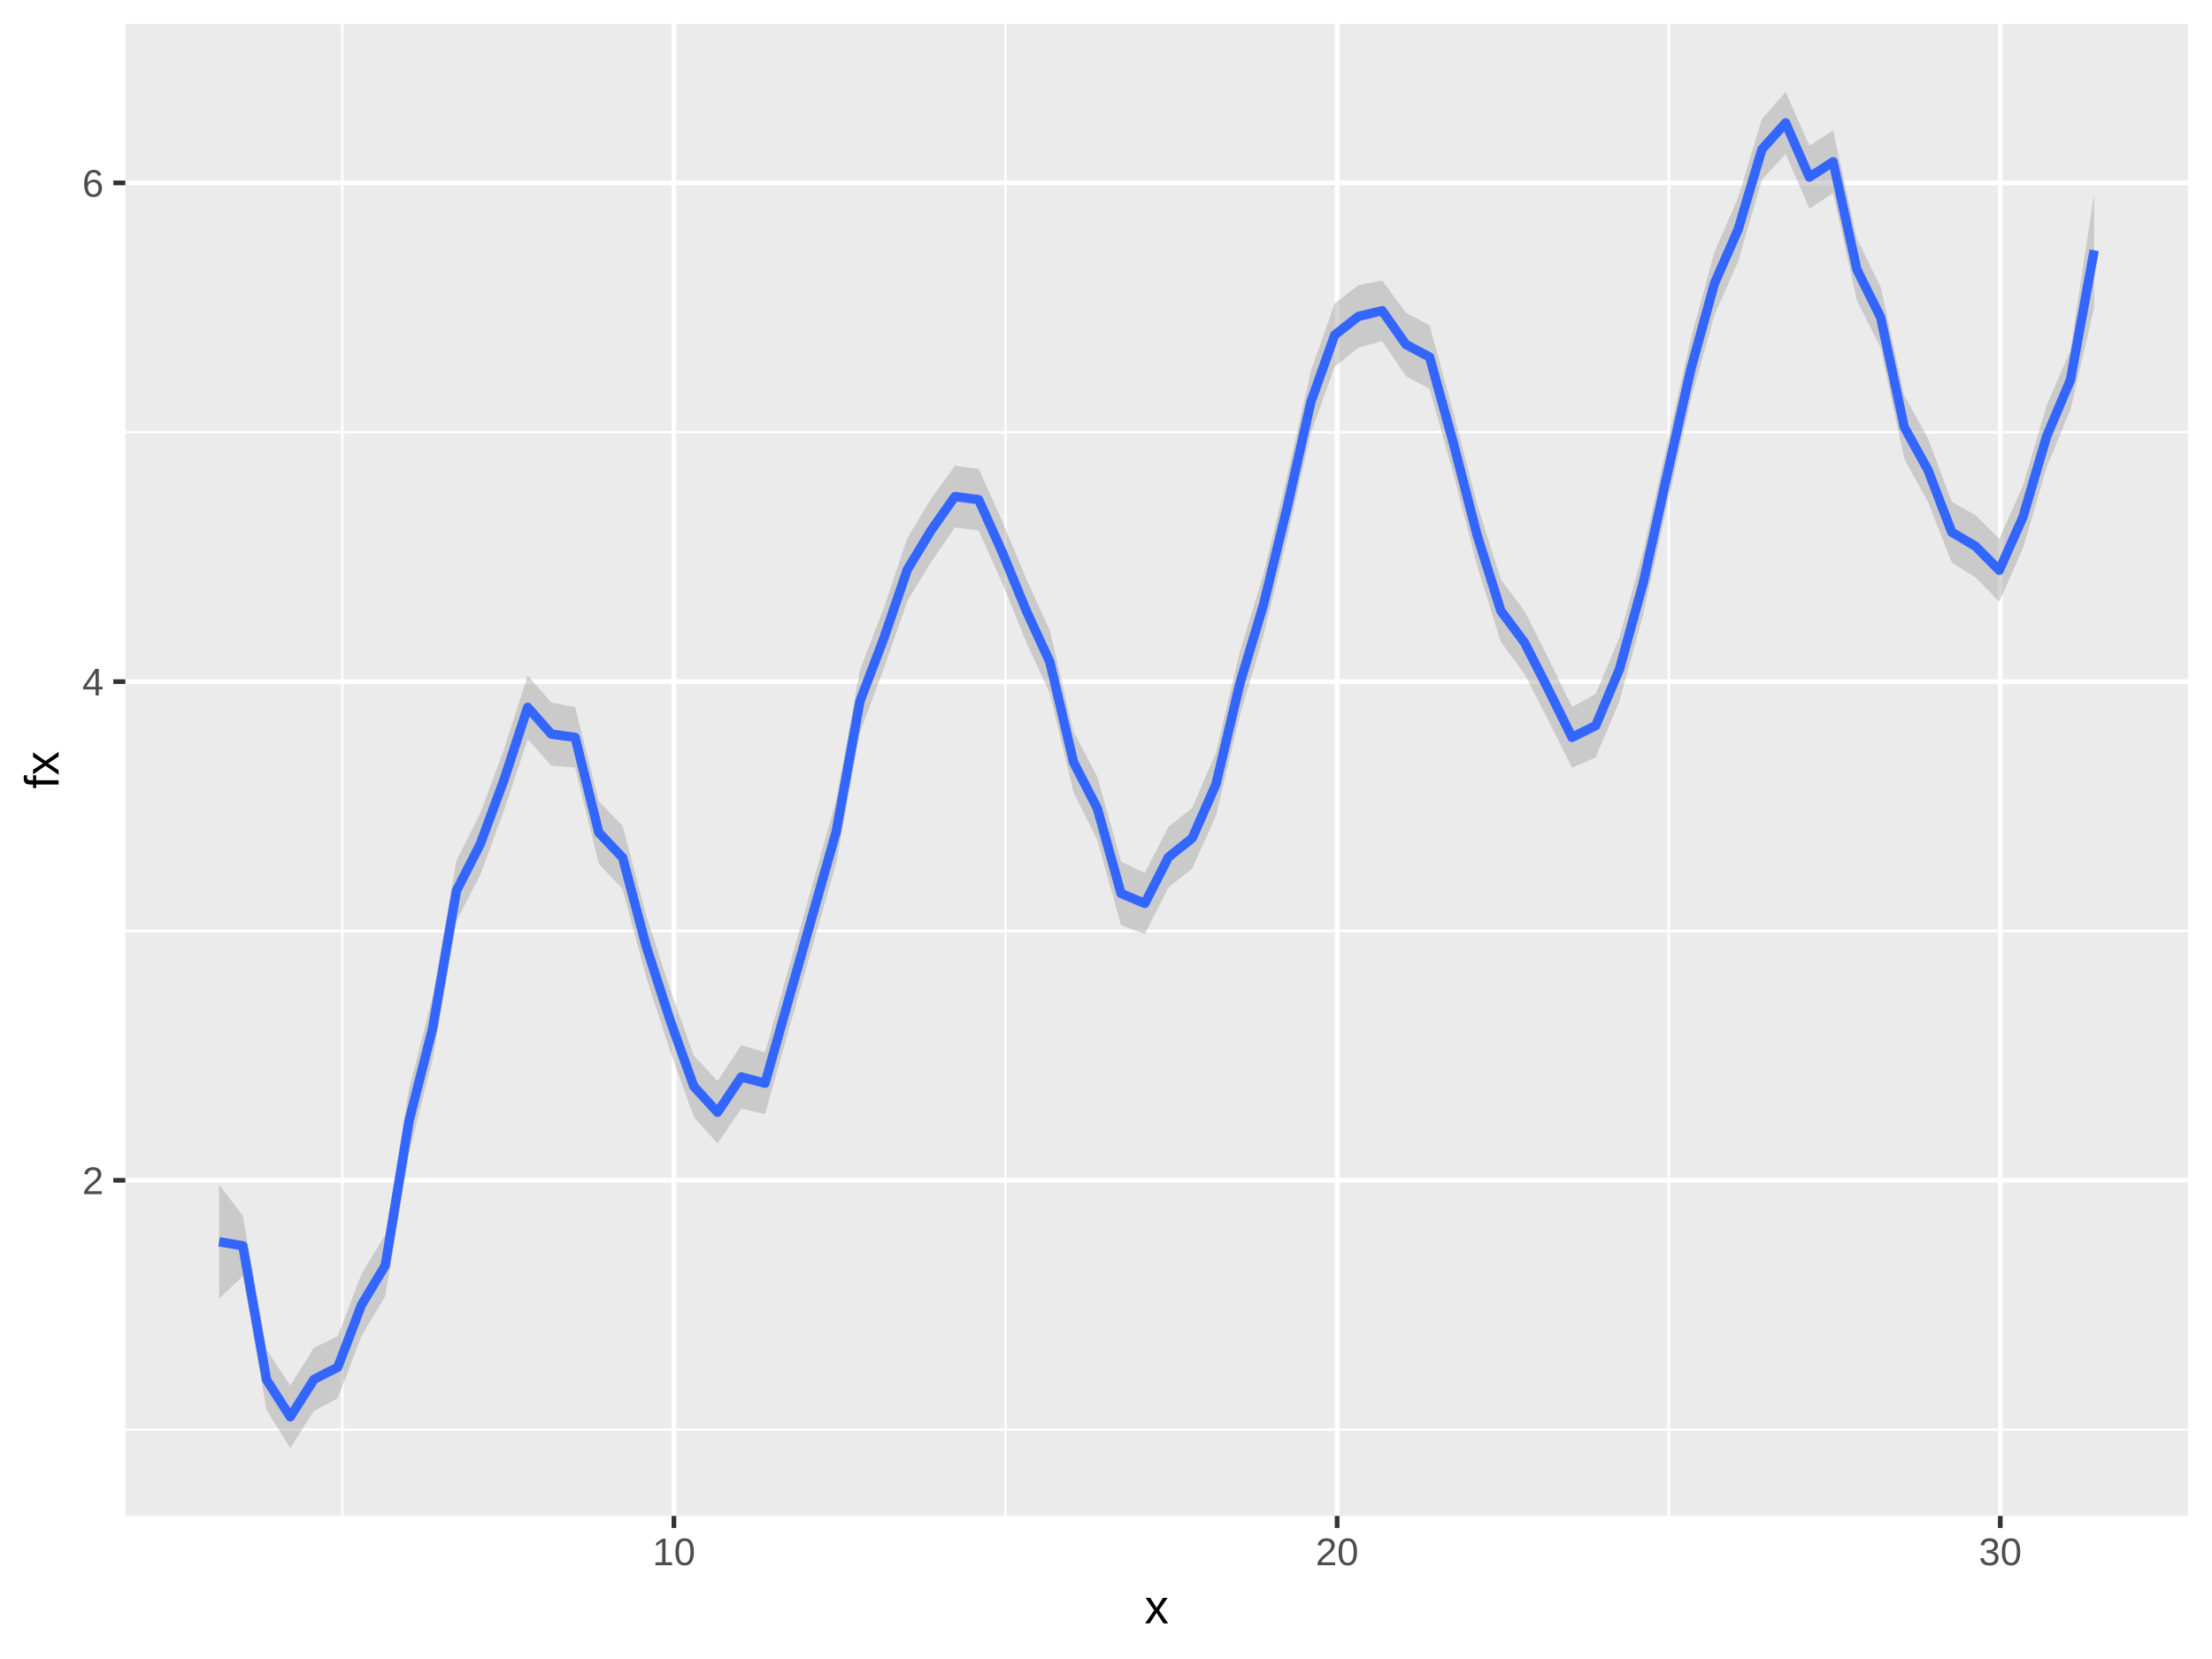
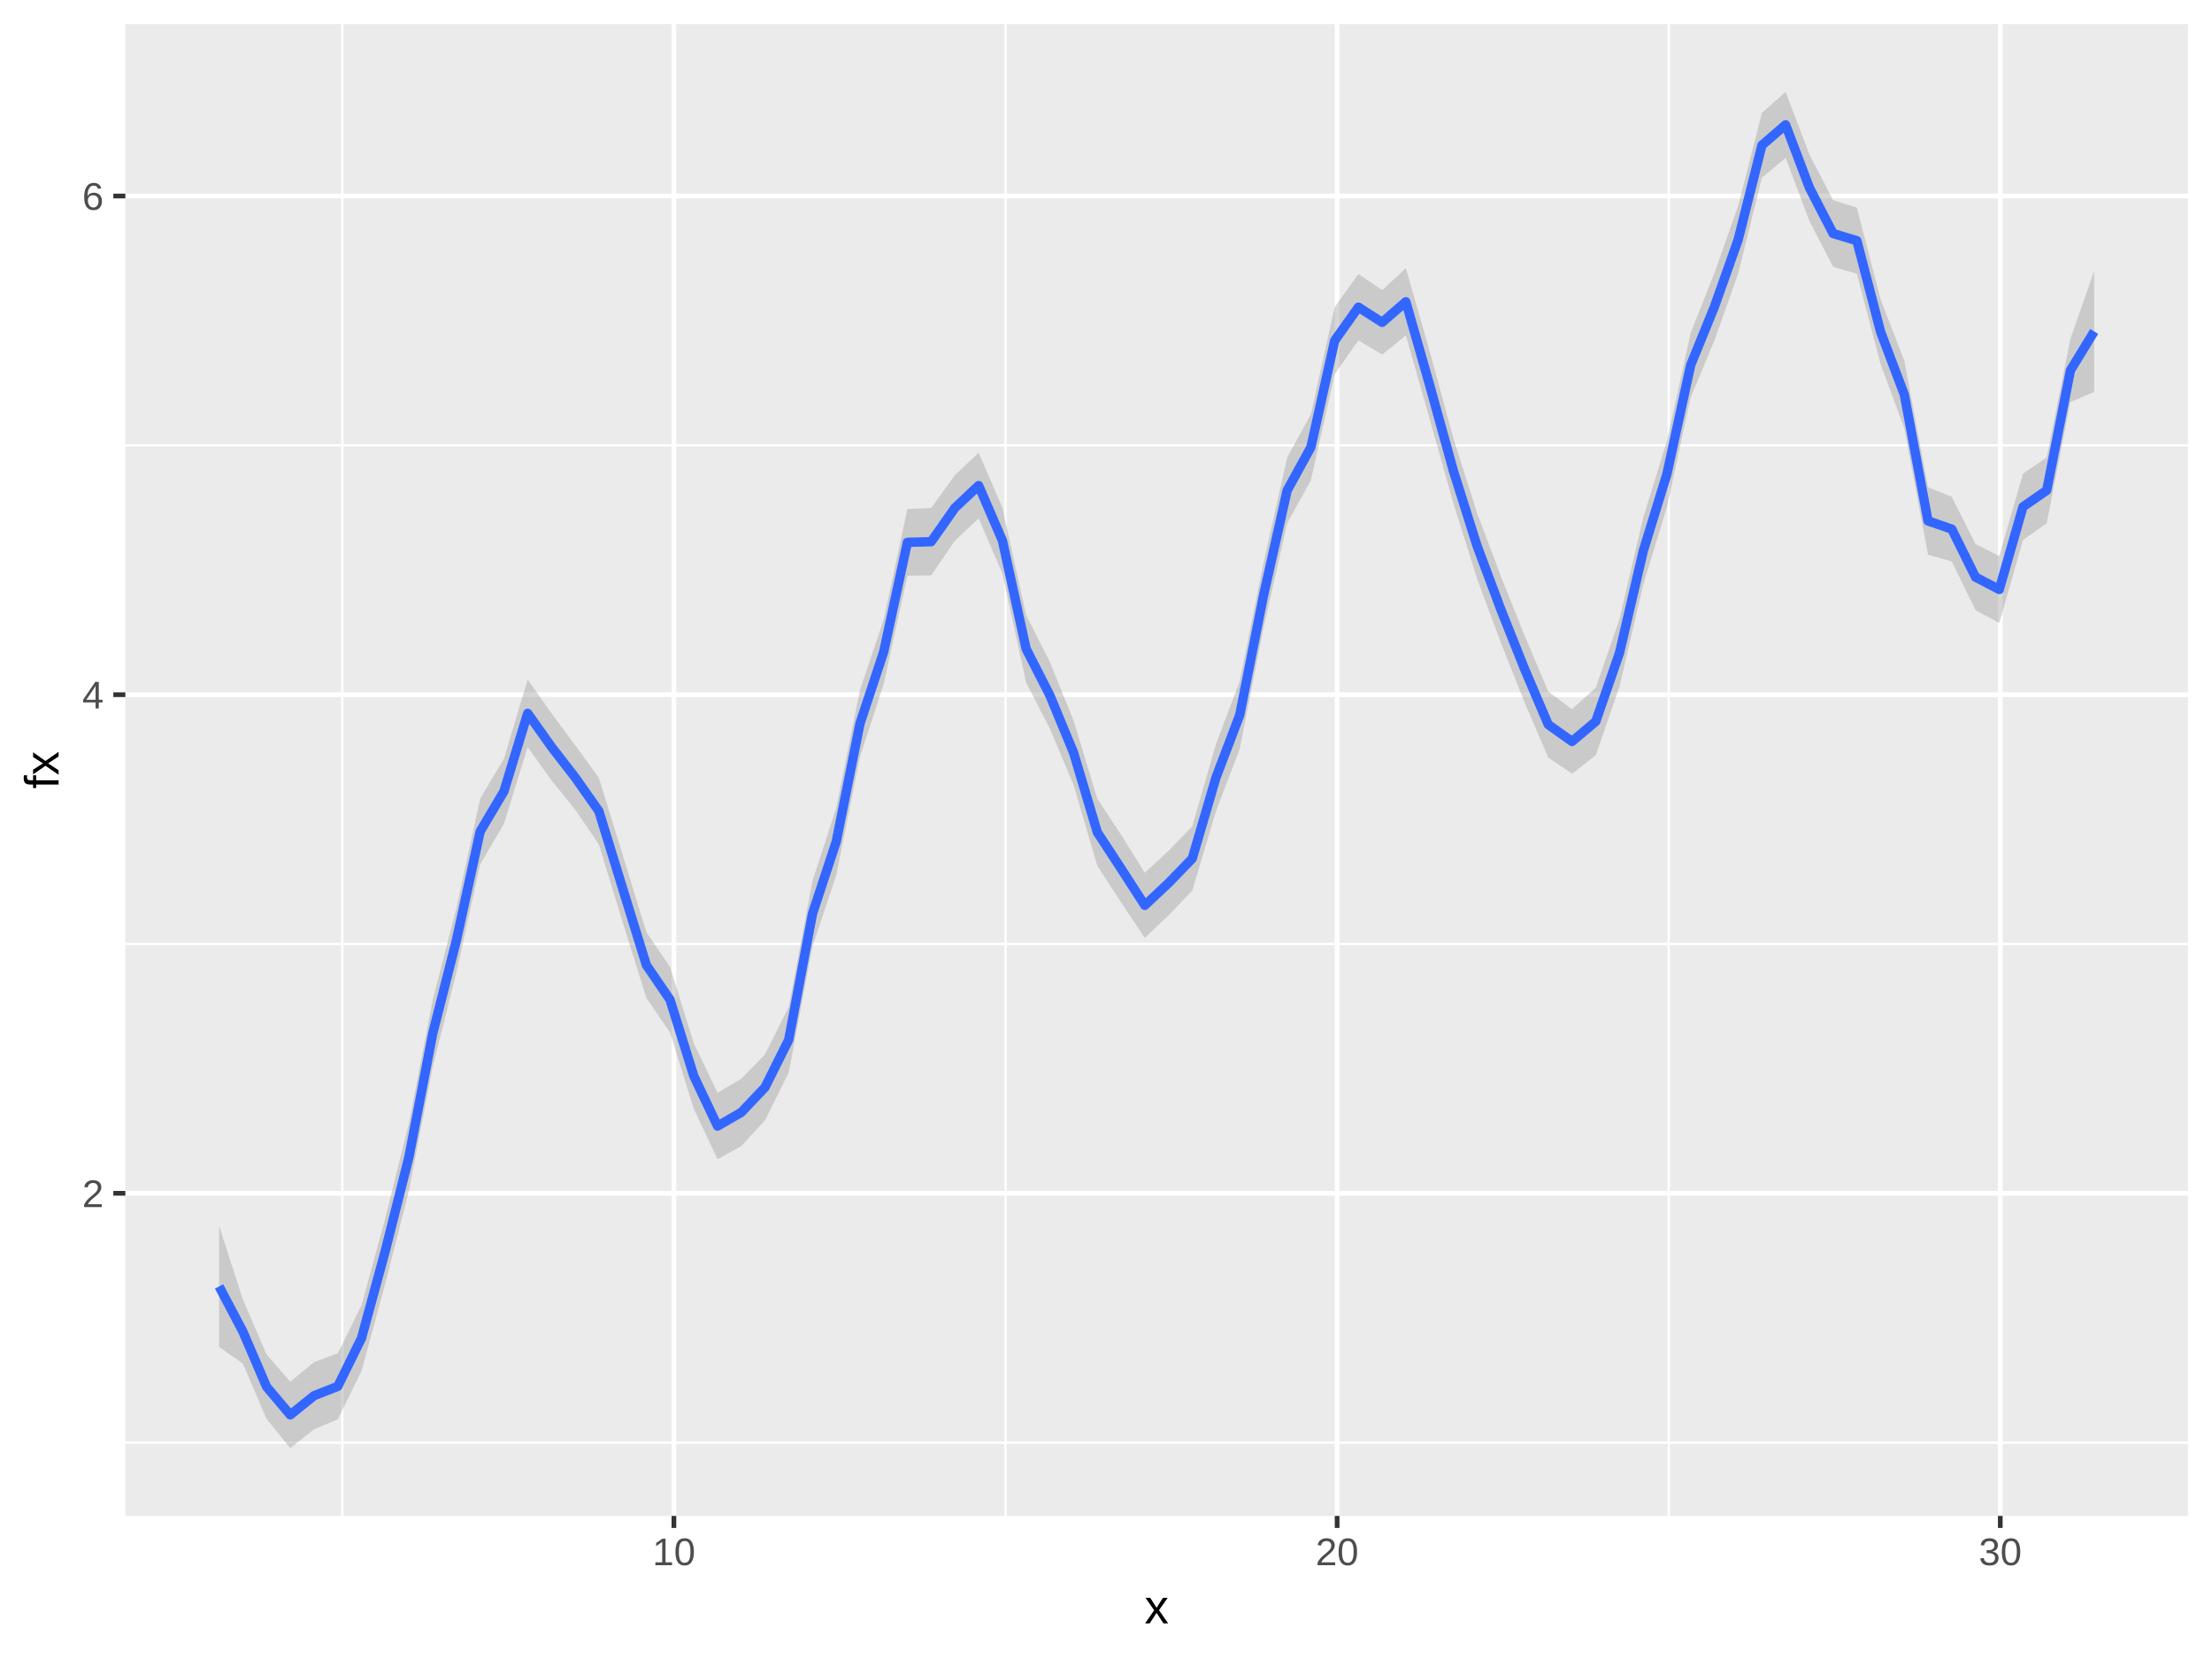
<svg xmlns="http://www.w3.org/2000/svg" viewBox="0 0 504.00 378.00">
  <defs>
    <style type="text/css">
    line, polyline, path, rect, circle {
      fill: none;
      stroke: #000000;
      stroke-linecap: round;
      stroke-linejoin: round;
      stroke-miterlimit: 10.00;
    }
  </style>
  </defs>
  <rect width="100%" height="100%" style="stroke: none; fill: #FFFFFF;" />
  <rect x="0.00" y="0.00" width="504.00" height="378.00" style="stroke-width: 1.07; stroke: #FFFFFF; fill: #FFFFFF;" />
  <defs>
    <clipPath id="cpMjguNTU4OHw0OTguNTIxfDM0NS4zOTZ8NS40Nzk0NQ==">
      <rect x="28.56" y="5.48" width="469.96" height="339.92" />
    </clipPath>
  </defs>
  <rect x="28.56" y="5.48" width="469.96" height="339.92" style="stroke-width: 1.07; stroke: none; fill: #EBEBEB;" clip-path="url(#cpMjguNTU4OHw0OTguNTIxfDM0NS4zOTZ8NS40Nzk0NQ==)" />
-   <polyline points="28.56,325.74 498.52,325.74 " style="stroke-width: 0.53; stroke: #FFFFFF; stroke-linecap: butt;" clip-path="url(#cpMjguNTU4OHw0OTguNTIxfDM0NS4zOTZ8NS40Nzk0NQ==)" />
-   <polyline points="28.56,212.12 498.52,212.12 " style="stroke-width: 0.53; stroke: #FFFFFF; stroke-linecap: butt;" clip-path="url(#cpMjguNTU4OHw0OTguNTIxfDM0NS4zOTZ8NS40Nzk0NQ==)" />
-   <polyline points="28.56,98.49 498.52,98.49 " style="stroke-width: 0.53; stroke: #FFFFFF; stroke-linecap: butt;" clip-path="url(#cpMjguNTU4OHw0OTguNTIxfDM0NS4zOTZ8NS40Nzk0NQ==)" />
+   <polyline points="28.56,328.70 498.52,328.70 " style="stroke-width: 0.53; stroke: #FFFFFF; stroke-linecap: butt;" clip-path="url(#cpMjguNTU4OHw0OTguNTIxfDM0NS4zOTZ8NS40Nzk0NQ==)" />
+   <polyline points="28.56,215.08 498.52,215.08 " style="stroke-width: 0.53; stroke: #FFFFFF; stroke-linecap: butt;" clip-path="url(#cpMjguNTU4OHw0OTguNTIxfDM0NS4zOTZ8NS40Nzk0NQ==)" />
+   <polyline points="28.56,101.47 498.52,101.47 " style="stroke-width: 0.53; stroke: #FFFFFF; stroke-linecap: butt;" clip-path="url(#cpMjguNTU4OHw0OTguNTIxfDM0NS4zOTZ8NS40Nzk0NQ==)" />
  <polyline points="78.00,345.40 78.00,5.48 " style="stroke-width: 0.53; stroke: #FFFFFF; stroke-linecap: butt;" clip-path="url(#cpMjguNTU4OHw0OTguNTIxfDM0NS4zOTZ8NS40Nzk0NQ==)" />
  <polyline points="229.11,345.40 229.11,5.48 " style="stroke-width: 0.53; stroke: #FFFFFF; stroke-linecap: butt;" clip-path="url(#cpMjguNTU4OHw0OTguNTIxfDM0NS4zOTZ8NS40Nzk0NQ==)" />
  <polyline points="380.21,345.40 380.21,5.48 " style="stroke-width: 0.53; stroke: #FFFFFF; stroke-linecap: butt;" clip-path="url(#cpMjguNTU4OHw0OTguNTIxfDM0NS4zOTZ8NS40Nzk0NQ==)" />
-   <polyline points="28.56,268.93 498.52,268.93 " style="stroke-width: 1.07; stroke: #FFFFFF; stroke-linecap: butt;" clip-path="url(#cpMjguNTU4OHw0OTguNTIxfDM0NS4zOTZ8NS40Nzk0NQ==)" />
-   <polyline points="28.56,155.31 498.52,155.31 " style="stroke-width: 1.07; stroke: #FFFFFF; stroke-linecap: butt;" clip-path="url(#cpMjguNTU4OHw0OTguNTIxfDM0NS4zOTZ8NS40Nzk0NQ==)" />
-   <polyline points="28.56,41.68 498.52,41.68 " style="stroke-width: 1.07; stroke: #FFFFFF; stroke-linecap: butt;" clip-path="url(#cpMjguNTU4OHw0OTguNTIxfDM0NS4zOTZ8NS40Nzk0NQ==)" />
+   <polyline points="28.56,271.89 498.52,271.89 " style="stroke-width: 1.07; stroke: #FFFFFF; stroke-linecap: butt;" clip-path="url(#cpMjguNTU4OHw0OTguNTIxfDM0NS4zOTZ8NS40Nzk0NQ==)" />
+   <polyline points="28.56,158.28 498.52,158.28 " style="stroke-width: 1.07; stroke: #FFFFFF; stroke-linecap: butt;" clip-path="url(#cpMjguNTU4OHw0OTguNTIxfDM0NS4zOTZ8NS40Nzk0NQ==)" />
+   <polyline points="28.56,44.66 498.52,44.66 " style="stroke-width: 1.07; stroke: #FFFFFF; stroke-linecap: butt;" clip-path="url(#cpMjguNTU4OHw0OTguNTIxfDM0NS4zOTZ8NS40Nzk0NQ==)" />
  <polyline points="153.55,345.40 153.55,5.48 " style="stroke-width: 1.07; stroke: #FFFFFF; stroke-linecap: butt;" clip-path="url(#cpMjguNTU4OHw0OTguNTIxfDM0NS4zOTZ8NS40Nzk0NQ==)" />
  <polyline points="304.66,345.40 304.66,5.48 " style="stroke-width: 1.07; stroke: #FFFFFF; stroke-linecap: butt;" clip-path="url(#cpMjguNTU4OHw0OTguNTIxfDM0NS4zOTZ8NS40Nzk0NQ==)" />
  <polyline points="455.76,345.40 455.76,5.48 " style="stroke-width: 1.07; stroke: #FFFFFF; stroke-linecap: butt;" clip-path="url(#cpMjguNTU4OHw0OTguNTIxfDM0NS4zOTZ8NS40Nzk0NQ==)" />
-   <polyline points="49.92,269.96 55.33,276.98 60.74,307.49 66.14,315.70 71.55,307.06 76.96,304.45 82.37,290.25 87.78,281.33 93.19,248.19 98.59,227.02 104.00,196.06 109.41,185.32 114.82,170.75 120.23,153.92 125.63,160.08 131.04,161.11 136.45,182.57 141.86,188.18 147.27,208.65 152.67,225.37 158.08,240.50 163.49,246.30 168.90,238.15 174.31,239.76 179.71,220.62 185.12,201.55 190.53,182.22 195.94,152.61 201.35,138.61 206.75,122.57 212.16,113.59 217.57,106.13 222.98,106.80 228.39,118.81 233.80,131.84 239.20,143.68 244.61,166.77 250.02,176.98 255.43,196.31 260.84,198.86 266.24,188.36 271.65,184.07 277.06,171.48 282.47,148.62 287.88,130.82 293.28,108.55 298.69,84.49 304.10,69.14 309.51,64.97 314.92,63.88 320.32,71.27 325.73,74.10 331.14,93.97 336.55,114.82 341.96,132.04 347.36,139.24 352.77,149.96 358.18,161.08 363.59,158.09 369.00,145.20 374.41,125.62 379.81,101.29 385.22,77.34 390.63,57.36 396.04,45.02 401.45,27.08 406.85,20.93 412.26,33.22 417.67,29.71 423.08,54.32 428.49,65.35 433.89,90.06 439.30,99.90 444.71,114.34 450.12,117.37 455.53,122.75 460.93,110.68 466.34,92.31 471.75,79.77 477.16,44.06 477.16,70.01 471.75,93.36 466.34,106.42 460.93,124.91 455.53,137.11 450.12,131.56 444.71,128.18 439.30,114.37 433.89,104.56 428.49,79.23 423.08,68.47 417.67,44.01 412.26,47.51 406.85,35.08 401.45,40.97 396.04,59.52 390.63,71.82 385.22,91.18 379.81,115.49 374.41,139.99 369.00,159.69 363.59,172.56 358.18,174.93 352.77,164.14 347.36,153.58 341.96,146.27 336.55,128.94 331.14,107.90 325.73,88.61 320.32,85.70 314.92,77.70 309.51,79.21 304.10,83.55 298.69,98.65 293.28,122.65 287.88,144.81 282.47,163.11 277.06,185.86 271.65,197.88 266.24,202.20 260.84,212.84 255.43,210.81 250.02,191.38 244.61,180.57 239.20,157.96 233.80,146.28 228.39,132.92 222.98,120.89 217.57,120.17 212.16,128.07 206.75,136.91 201.35,152.41 195.94,166.96 190.53,196.71 185.12,215.57 179.71,234.71 174.31,253.87 168.90,252.59 163.49,260.57 158.08,254.54 152.67,239.45 147.27,222.74 141.86,202.63 136.45,196.86 131.04,174.91 125.63,174.47 120.23,168.42 114.82,184.72 109.41,199.41 104.00,209.86 98.59,241.39 93.19,262.69 87.78,295.33 82.37,304.35 76.96,318.60 71.55,321.48 66.14,329.95 60.74,321.30 55.33,290.74 49.92,295.92 " style="stroke-width: 2.13; stroke: none; fill: #999999; fill-opacity: 0.40;" clip-path="url(#cpMjguNTU4OHw0OTguNTIxfDM0NS4zOTZ8NS40Nzk0NQ==)" />
-   <polyline points="49.92,282.94 55.33,283.86 60.74,314.39 66.14,322.82 71.55,314.27 76.96,311.52 82.37,297.30 87.78,288.33 93.19,255.44 98.59,234.21 104.00,202.96 109.41,192.36 114.82,177.73 120.23,161.17 125.63,167.27 131.04,168.01 136.45,189.72 141.86,195.41 147.27,215.69 152.67,232.41 158.08,247.52 163.49,253.44 168.90,245.37 174.31,246.81 179.71,227.67 185.12,208.56 190.53,189.47 195.94,159.78 201.35,145.51 206.75,129.74 212.16,120.83 217.57,113.15 222.98,113.84 228.39,125.87 233.80,139.06 239.20,150.82 244.61,173.67 250.02,184.18 255.43,203.56 260.84,205.85 266.24,195.28 271.65,190.97 277.06,178.67 282.47,155.86 287.88,137.81 293.28,115.60 298.69,91.57 304.10,76.34 309.51,72.09 314.92,70.79 320.32,78.48 325.73,81.36 331.14,100.94 336.55,121.88 341.96,139.16 347.36,146.41 352.77,157.05 358.18,168.01 363.59,165.32 369.00,152.44 374.41,132.81 379.81,108.39 385.22,84.26 390.63,64.59 396.04,52.27 401.45,34.02 406.85,28.00 412.26,40.36 417.67,36.86 423.08,61.39 428.49,72.29 433.89,97.31 439.30,107.13 444.71,121.26 450.12,124.47 455.53,129.93 460.93,117.79 466.34,99.37 471.75,86.56 477.16,57.04 " style="stroke-width: 2.13; stroke: #3366FF; stroke-linecap: butt;" clip-path="url(#cpMjguNTU4OHw0OTguNTIxfDM0NS4zOTZ8NS40Nzk0NQ==)" />
+   <polyline points="49.92,279.32 55.33,296.07 60.74,308.63 66.14,314.81 71.55,310.35 76.96,308.36 82.37,297.41 87.78,277.60 93.19,255.86 98.59,227.86 104.00,206.88 109.41,181.95 114.82,172.87 120.23,154.83 125.63,162.50 131.04,169.79 136.45,177.22 141.86,194.73 147.27,212.40 152.67,220.31 158.08,237.71 163.49,248.99 168.90,245.78 174.31,240.24 179.71,229.43 185.12,200.75 190.53,184.09 195.94,157.26 201.35,141.17 206.75,115.96 212.16,115.74 217.57,108.27 222.98,103.15 228.39,115.66 233.80,140.16 239.20,150.83 244.61,164.16 250.02,181.99 255.43,190.20 260.84,198.86 266.24,193.86 271.65,188.29 277.06,169.52 282.47,155.22 287.88,128.30 293.28,104.26 298.69,94.37 304.10,69.97 309.51,62.42 314.92,66.11 320.32,61.09 325.73,79.98 331.14,99.84 336.55,116.89 341.96,131.29 347.36,144.77 352.77,157.56 358.18,161.58 363.59,156.70 369.00,141.06 374.41,117.93 379.81,100.43 385.22,75.83 390.63,62.21 396.04,46.91 401.45,25.72 406.85,20.93 412.26,35.15 417.67,45.62 423.08,47.32 428.49,68.22 433.89,82.19 439.30,111.01 444.71,113.21 450.12,123.96 455.53,126.69 460.93,107.93 466.34,104.22 471.75,77.16 477.16,61.73 477.16,89.31 471.75,91.60 466.34,119.21 460.93,123.04 455.53,141.94 450.12,139.04 444.71,127.92 439.30,126.38 433.89,97.59 428.49,82.97 423.08,62.36 417.67,60.81 412.26,50.33 406.85,35.96 401.45,40.48 396.04,62.31 390.63,77.58 385.22,90.53 379.81,115.52 374.41,133.19 369.00,156.46 363.59,172.08 358.18,176.29 352.77,172.63 347.36,160.02 341.96,146.41 336.55,131.89 331.14,114.64 325.73,95.39 320.32,76.42 314.92,80.79 309.51,77.55 304.10,85.27 298.69,109.41 293.28,119.23 287.88,143.16 282.47,170.62 277.06,184.80 271.65,202.95 266.24,208.56 260.84,213.71 255.43,205.60 250.02,197.28 244.61,178.82 239.20,166.00 233.80,155.51 228.39,130.64 222.98,118.11 217.57,123.19 212.16,131.12 206.75,131.19 201.35,155.83 195.94,172.50 190.53,199.47 185.12,215.65 179.71,244.39 174.31,255.24 168.90,261.12 163.49,264.15 158.08,252.63 152.67,235.27 147.27,227.37 141.86,210.08 136.45,192.40 131.04,184.45 125.63,177.78 120.23,170.23 114.82,187.72 109.41,196.93 104.00,221.54 98.59,243.13 93.19,271.26 87.78,292.47 82.37,312.38 76.96,323.39 71.55,325.66 66.14,329.95 60.74,323.31 55.33,310.68 49.92,306.90 " style="stroke-width: 2.13; stroke: none; fill: #999999; fill-opacity: 0.40;" clip-path="url(#cpMjguNTU4OHw0OTguNTIxfDM0NS4zOTZ8NS40Nzk0NQ==)" />
+   <polyline points="49.92,293.11 55.33,303.38 60.74,315.97 66.14,322.38 71.55,318.01 76.96,315.88 82.37,304.89 87.78,285.03 93.19,263.56 98.59,235.50 104.00,214.21 109.41,189.44 114.82,180.30 120.23,162.53 125.63,170.14 131.04,177.12 136.45,184.81 141.86,202.40 147.27,219.89 152.67,227.79 158.08,245.17 163.49,256.57 168.90,253.45 174.31,247.74 179.71,236.91 185.12,208.20 190.53,191.78 195.94,164.88 201.35,148.50 206.75,123.57 212.16,123.43 217.57,115.73 222.98,110.63 228.39,123.15 233.80,147.83 239.20,158.41 244.61,171.49 250.02,189.63 255.43,197.90 260.84,206.28 266.24,201.21 271.65,195.62 277.06,177.16 282.47,162.92 287.88,135.73 293.28,111.74 298.69,101.89 304.10,77.62 309.51,69.99 314.92,73.45 320.32,68.76 325.73,87.69 331.14,107.24 336.55,124.39 341.96,138.85 347.36,152.40 352.77,165.09 358.18,168.94 363.59,164.39 369.00,148.76 374.41,125.56 379.81,107.98 385.22,83.18 390.63,69.89 396.04,54.61 401.45,33.10 406.85,28.44 412.26,42.74 417.67,53.21 423.08,54.84 428.49,75.60 433.89,89.89 439.30,118.69 444.71,120.56 450.12,131.50 455.53,134.31 460.93,115.48 466.34,111.72 471.75,84.38 477.16,75.52 " style="stroke-width: 2.13; stroke: #3366FF; stroke-linecap: butt;" clip-path="url(#cpMjguNTU4OHw0OTguNTIxfDM0NS4zOTZ8NS40Nzk0NQ==)" />
  <defs>
    <clipPath id="cpMHw1MDR8Mzc4fDA=">
      <rect x="0.00" y="0.00" width="504.00" height="378.00" />
    </clipPath>
  </defs>
  <g clip-path="url(#cpMHw1MDR8Mzc4fDA=)">
-     <text x="18.73" y="272.08" style="font-size: 8.80px; fill: #4D4D4D; font-family: Arial;" textLength="4.89px" lengthAdjust="spacingAndGlyphs">2</text>
+     <text x="18.73" y="275.04" style="font-size: 8.80px; fill: #4D4D4D; font-family: Arial;" textLength="4.89px" lengthAdjust="spacingAndGlyphs">2</text>
  </g>
  <g clip-path="url(#cpMHw1MDR8Mzc4fDA=)">
-     <text x="18.73" y="158.46" style="font-size: 8.80px; fill: #4D4D4D; font-family: Arial;" textLength="4.89px" lengthAdjust="spacingAndGlyphs">4</text>
+     <text x="18.73" y="161.42" style="font-size: 8.80px; fill: #4D4D4D; font-family: Arial;" textLength="4.89px" lengthAdjust="spacingAndGlyphs">4</text>
  </g>
  <g clip-path="url(#cpMHw1MDR8Mzc4fDA=)">
-     <text x="18.73" y="44.83" style="font-size: 8.80px; fill: #4D4D4D; font-family: Arial;" textLength="4.89px" lengthAdjust="spacingAndGlyphs">6</text>
+     <text x="18.73" y="47.81" style="font-size: 8.80px; fill: #4D4D4D; font-family: Arial;" textLength="4.89px" lengthAdjust="spacingAndGlyphs">6</text>
  </g>
-   <polyline points="25.82,268.93 28.56,268.93 " style="stroke-width: 1.07; stroke: #333333; stroke-linecap: butt;" clip-path="url(#cpMHw1MDR8Mzc4fDA=)" />
-   <polyline points="25.82,155.31 28.56,155.31 " style="stroke-width: 1.07; stroke: #333333; stroke-linecap: butt;" clip-path="url(#cpMHw1MDR8Mzc4fDA=)" />
-   <polyline points="25.82,41.68 28.56,41.68 " style="stroke-width: 1.07; stroke: #333333; stroke-linecap: butt;" clip-path="url(#cpMHw1MDR8Mzc4fDA=)" />
+   <polyline points="25.82,271.89 28.56,271.89 " style="stroke-width: 1.07; stroke: #333333; stroke-linecap: butt;" clip-path="url(#cpMHw1MDR8Mzc4fDA=)" />
+   <polyline points="25.82,158.28 28.56,158.28 " style="stroke-width: 1.07; stroke: #333333; stroke-linecap: butt;" clip-path="url(#cpMHw1MDR8Mzc4fDA=)" />
+   <polyline points="25.82,44.66 28.56,44.66 " style="stroke-width: 1.07; stroke: #333333; stroke-linecap: butt;" clip-path="url(#cpMHw1MDR8Mzc4fDA=)" />
  <polyline points="153.55,348.14 153.55,345.40 " style="stroke-width: 1.07; stroke: #333333; stroke-linecap: butt;" clip-path="url(#cpMHw1MDR8Mzc4fDA=)" />
  <polyline points="304.66,348.14 304.66,345.40 " style="stroke-width: 1.07; stroke: #333333; stroke-linecap: butt;" clip-path="url(#cpMHw1MDR8Mzc4fDA=)" />
  <polyline points="455.76,348.14 455.76,345.40 " style="stroke-width: 1.07; stroke: #333333; stroke-linecap: butt;" clip-path="url(#cpMHw1MDR8Mzc4fDA=)" />
  <g clip-path="url(#cpMHw1MDR8Mzc4fDA=)">
    <text x="148.66" y="356.63" style="font-size: 8.80px; fill: #4D4D4D; font-family: Arial;" textLength="9.79px" lengthAdjust="spacingAndGlyphs">10</text>
  </g>
  <g clip-path="url(#cpMHw1MDR8Mzc4fDA=)">
    <text x="299.76" y="356.63" style="font-size: 8.80px; fill: #4D4D4D; font-family: Arial;" textLength="9.79px" lengthAdjust="spacingAndGlyphs">20</text>
  </g>
  <g clip-path="url(#cpMHw1MDR8Mzc4fDA=)">
    <text x="450.87" y="356.63" style="font-size: 8.80px; fill: #4D4D4D; font-family: Arial;" textLength="9.79px" lengthAdjust="spacingAndGlyphs">30</text>
  </g>
  <g clip-path="url(#cpMHw1MDR8Mzc4fDA=)">
    <text x="260.79" y="369.88" style="font-size: 11.00px; font-family: Arial;" textLength="5.50px" lengthAdjust="spacingAndGlyphs">x</text>
  </g>
  <g clip-path="url(#cpMHw1MDR8Mzc4fDA=)">
    <text transform="translate(13.35,179.72) rotate(-90)" style="font-size: 11.00px; font-family: Arial;" textLength="8.56px" lengthAdjust="spacingAndGlyphs">fx</text>
  </g>
</svg>
